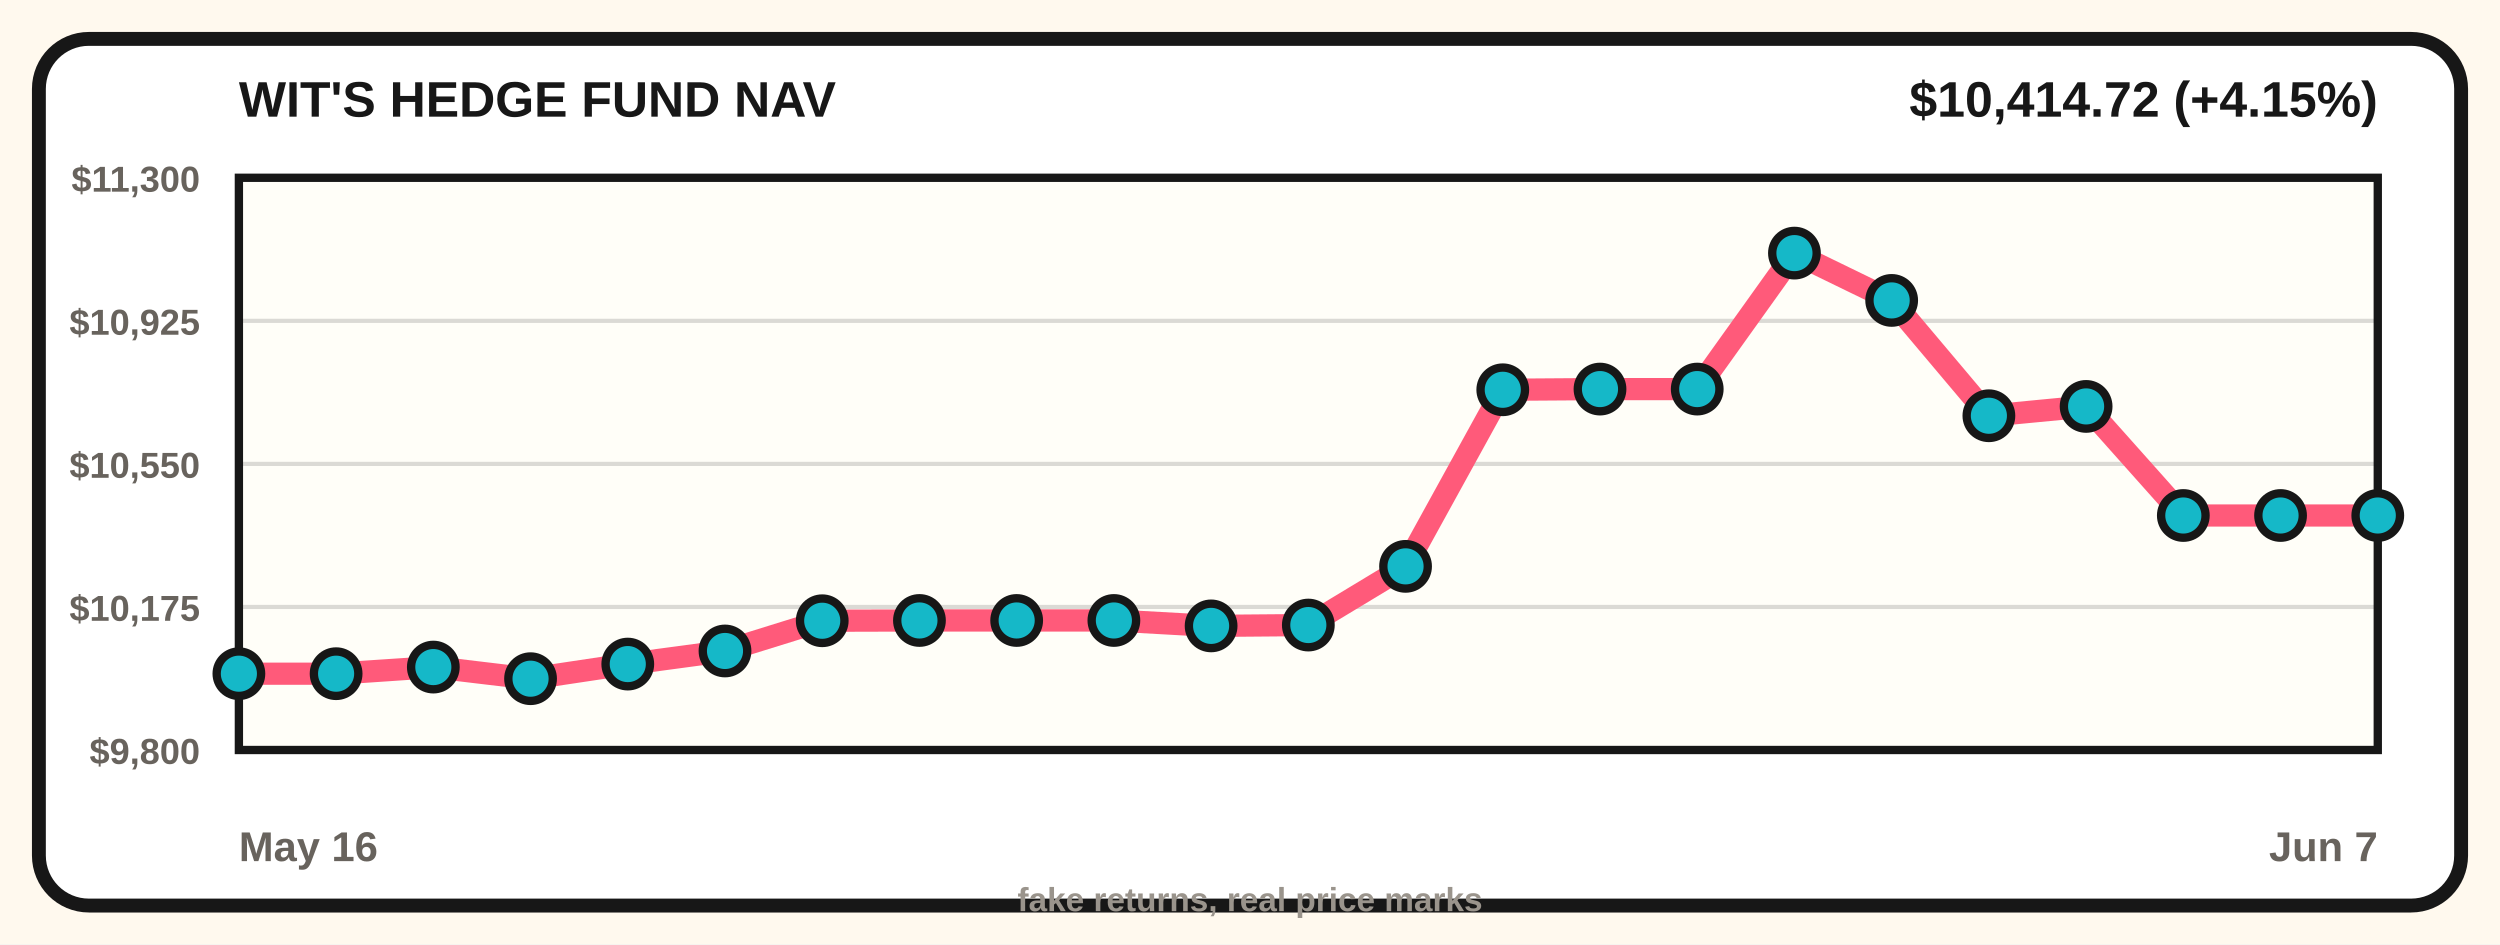
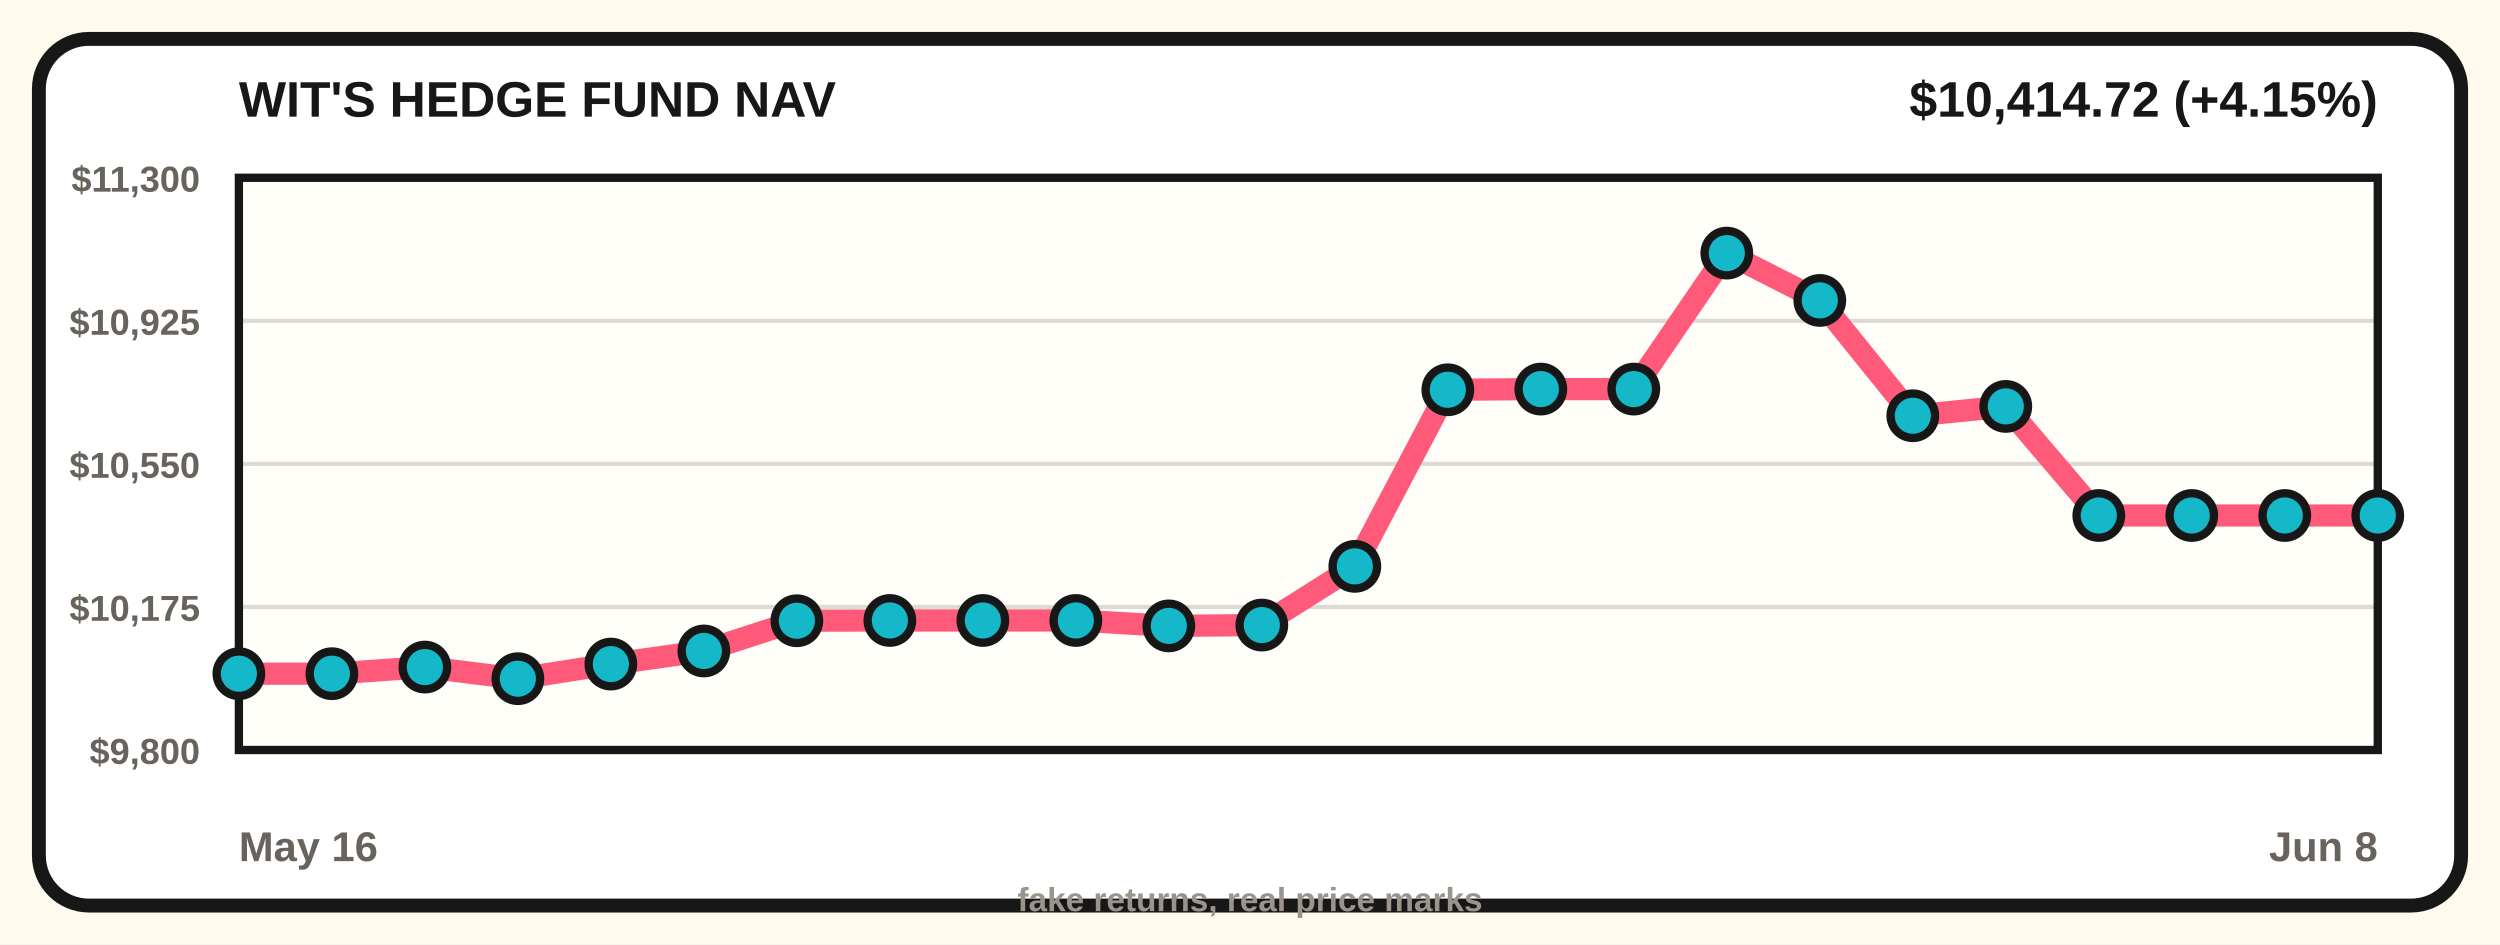
<svg xmlns="http://www.w3.org/2000/svg" width="900" height="340" viewBox="0 0 900 340" role="img" aria-label="Wit's Hedge Fund fake NAV chart">
  <rect width="900" height="340" fill="#fff9ee" />
  <rect x="14" y="14" width="872" height="312" rx="18" fill="#ffffff" stroke="#171717" stroke-width="5" />
  <rect x="86" y="64" width="770" height="206" fill="#fffef8" stroke="#171717" stroke-width="3" />
  <line x1="86" y1="270" x2="856" y2="270" stroke="#171717" stroke-width="1.5" opacity="0.16" />
  <text x="72" y="275" text-anchor="end" font-family="Arial, sans-serif" font-size="13" font-weight="800" fill="#68635d">$9,800</text>
  <line x1="86" y1="218.5" x2="856" y2="218.5" stroke="#171717" stroke-width="1.5" opacity="0.16" />
  <text x="72" y="223.5" text-anchor="end" font-family="Arial, sans-serif" font-size="13" font-weight="800" fill="#68635d">$10,175</text>
  <line x1="86" y1="167" x2="856" y2="167" stroke="#171717" stroke-width="1.5" opacity="0.16" />
  <text x="72" y="172" text-anchor="end" font-family="Arial, sans-serif" font-size="13" font-weight="800" fill="#68635d">$10,550</text>
  <line x1="86" y1="115.5" x2="856" y2="115.5" stroke="#171717" stroke-width="1.5" opacity="0.16" />
  <text x="72" y="120.5" text-anchor="end" font-family="Arial, sans-serif" font-size="13" font-weight="800" fill="#68635d">$10,925</text>
  <line x1="86" y1="64" x2="856" y2="64" stroke="#171717" stroke-width="1.5" opacity="0.16" />
  <text x="72" y="69" text-anchor="end" font-family="Arial, sans-serif" font-size="13" font-weight="800" fill="#68635d">$11,300</text>
-   <polyline points="86,242.53 121,242.53 156,240.15 191,244.33 226,239.07 261,234.35 296,223.47 331,223.37 366,223.37 401,223.37 436,225.32 471,225.02 506,203.89 541,140.32 576,140.07 611,140.07 646,91.12 681,108.15 716,149.67 751,146.31 786,185.58 821,185.58 856,185.58" fill="none" stroke="#ff5a7a" stroke-width="8" stroke-linecap="round" stroke-linejoin="round" />
+   <polyline points="86,242.53 119.48,242.53 152.96,240.15 186.43,244.33 219.91,239.07 253.39,234.35 286.87,223.47 320.35,223.37 353.83,223.37 387.3,223.37 420.78,225.32 454.26,225.02 487.74,203.89 521.22,140.32 554.7,140.07 588.17,140.07 621.65,91.12 655.13,108.15 688.61,149.67 722.09,146.31 755.57,185.58 789.04,185.58 822.52,185.58 856,185.58" fill="none" stroke="#ff5a7a" stroke-width="8" stroke-linecap="round" stroke-linejoin="round" />
  <circle cx="86" cy="242.53" r="8" fill="#15b8c8" stroke="#171717" stroke-width="3" />
-   <circle cx="121" cy="242.53" r="8" fill="#15b8c8" stroke="#171717" stroke-width="3" />
-   <circle cx="156" cy="240.15" r="8" fill="#15b8c8" stroke="#171717" stroke-width="3" />
-   <circle cx="191" cy="244.33" r="8" fill="#15b8c8" stroke="#171717" stroke-width="3" />
-   <circle cx="226" cy="239.07" r="8" fill="#15b8c8" stroke="#171717" stroke-width="3" />
-   <circle cx="261" cy="234.35" r="8" fill="#15b8c8" stroke="#171717" stroke-width="3" />
-   <circle cx="296" cy="223.47" r="8" fill="#15b8c8" stroke="#171717" stroke-width="3" />
-   <circle cx="331" cy="223.37" r="8" fill="#15b8c8" stroke="#171717" stroke-width="3" />
-   <circle cx="366" cy="223.37" r="8" fill="#15b8c8" stroke="#171717" stroke-width="3" />
-   <circle cx="401" cy="223.37" r="8" fill="#15b8c8" stroke="#171717" stroke-width="3" />
-   <circle cx="436" cy="225.32" r="8" fill="#15b8c8" stroke="#171717" stroke-width="3" />
-   <circle cx="471" cy="225.02" r="8" fill="#15b8c8" stroke="#171717" stroke-width="3" />
-   <circle cx="506" cy="203.89" r="8" fill="#15b8c8" stroke="#171717" stroke-width="3" />
-   <circle cx="541" cy="140.32" r="8" fill="#15b8c8" stroke="#171717" stroke-width="3" />
-   <circle cx="576" cy="140.07" r="8" fill="#15b8c8" stroke="#171717" stroke-width="3" />
-   <circle cx="611" cy="140.07" r="8" fill="#15b8c8" stroke="#171717" stroke-width="3" />
-   <circle cx="646" cy="91.12" r="8" fill="#15b8c8" stroke="#171717" stroke-width="3" />
-   <circle cx="681" cy="108.15" r="8" fill="#15b8c8" stroke="#171717" stroke-width="3" />
-   <circle cx="716" cy="149.67" r="8" fill="#15b8c8" stroke="#171717" stroke-width="3" />
-   <circle cx="751" cy="146.31" r="8" fill="#15b8c8" stroke="#171717" stroke-width="3" />
-   <circle cx="786" cy="185.58" r="8" fill="#15b8c8" stroke="#171717" stroke-width="3" />
-   <circle cx="821" cy="185.58" r="8" fill="#15b8c8" stroke="#171717" stroke-width="3" />
+   <circle cx="119.48" cy="242.53" r="8" fill="#15b8c8" stroke="#171717" stroke-width="3" />
+   <circle cx="152.96" cy="240.15" r="8" fill="#15b8c8" stroke="#171717" stroke-width="3" />
+   <circle cx="186.43" cy="244.33" r="8" fill="#15b8c8" stroke="#171717" stroke-width="3" />
+   <circle cx="219.91" cy="239.07" r="8" fill="#15b8c8" stroke="#171717" stroke-width="3" />
+   <circle cx="253.39" cy="234.35" r="8" fill="#15b8c8" stroke="#171717" stroke-width="3" />
+   <circle cx="286.87" cy="223.47" r="8" fill="#15b8c8" stroke="#171717" stroke-width="3" />
+   <circle cx="320.35" cy="223.37" r="8" fill="#15b8c8" stroke="#171717" stroke-width="3" />
+   <circle cx="353.83" cy="223.37" r="8" fill="#15b8c8" stroke="#171717" stroke-width="3" />
+   <circle cx="387.3" cy="223.37" r="8" fill="#15b8c8" stroke="#171717" stroke-width="3" />
+   <circle cx="420.78" cy="225.32" r="8" fill="#15b8c8" stroke="#171717" stroke-width="3" />
+   <circle cx="454.26" cy="225.02" r="8" fill="#15b8c8" stroke="#171717" stroke-width="3" />
+   <circle cx="487.74" cy="203.89" r="8" fill="#15b8c8" stroke="#171717" stroke-width="3" />
+   <circle cx="521.22" cy="140.32" r="8" fill="#15b8c8" stroke="#171717" stroke-width="3" />
+   <circle cx="554.7" cy="140.07" r="8" fill="#15b8c8" stroke="#171717" stroke-width="3" />
+   <circle cx="588.17" cy="140.07" r="8" fill="#15b8c8" stroke="#171717" stroke-width="3" />
+   <circle cx="621.65" cy="91.12" r="8" fill="#15b8c8" stroke="#171717" stroke-width="3" />
+   <circle cx="655.13" cy="108.15" r="8" fill="#15b8c8" stroke="#171717" stroke-width="3" />
+   <circle cx="688.61" cy="149.67" r="8" fill="#15b8c8" stroke="#171717" stroke-width="3" />
+   <circle cx="722.09" cy="146.31" r="8" fill="#15b8c8" stroke="#171717" stroke-width="3" />
+   <circle cx="755.57" cy="185.58" r="8" fill="#15b8c8" stroke="#171717" stroke-width="3" />
+   <circle cx="789.04" cy="185.58" r="8" fill="#15b8c8" stroke="#171717" stroke-width="3" />
+   <circle cx="822.52" cy="185.58" r="8" fill="#15b8c8" stroke="#171717" stroke-width="3" />
  <circle cx="856" cy="185.58" r="8" fill="#15b8c8" stroke="#171717" stroke-width="3" />
  <text x="86" y="42" font-family="Arial, sans-serif" font-size="18" font-weight="900" fill="#171717">WIT'S HEDGE FUND NAV</text>
  <text x="856" y="42" text-anchor="end" font-family="Arial, sans-serif" font-size="18" font-weight="900" fill="#171717">$10,414.72 (+4.15%)</text>
  <text x="86" y="310" text-anchor="start" font-family="Arial, sans-serif" font-size="15" font-weight="900" fill="#68635d">May 16</text>
-   <text x="856" y="310" text-anchor="end" font-family="Arial, sans-serif" font-size="15" font-weight="900" fill="#68635d">Jun 7</text>
+   <text x="856" y="310" text-anchor="end" font-family="Arial, sans-serif" font-size="15" font-weight="900" fill="#68635d">Jun 8</text>
  <text x="450" y="328" text-anchor="middle" font-family="Arial, sans-serif" font-size="12" font-weight="800" fill="#9a948c">fake returns, real price marks</text>
</svg>
